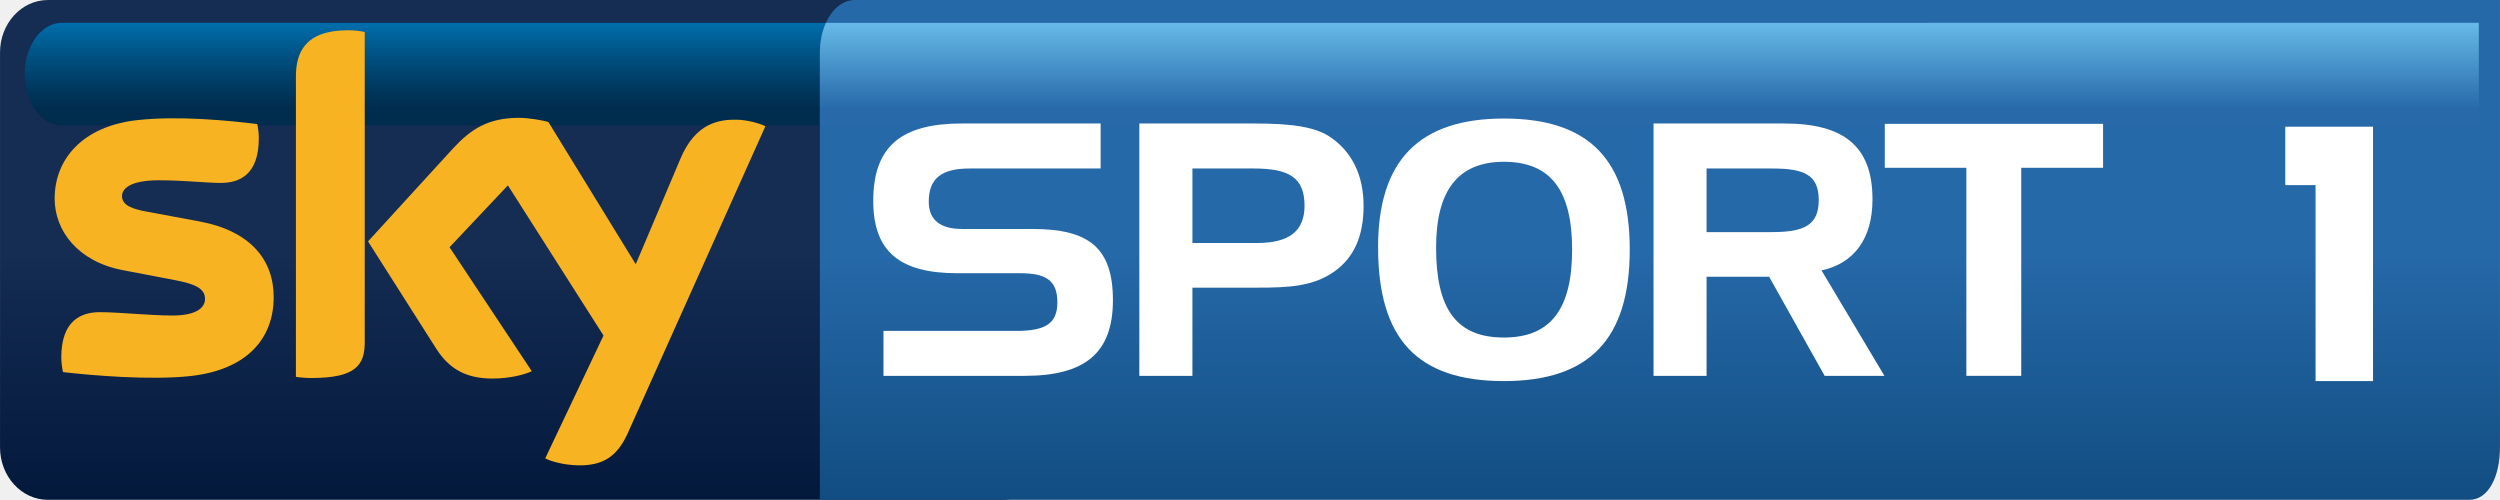
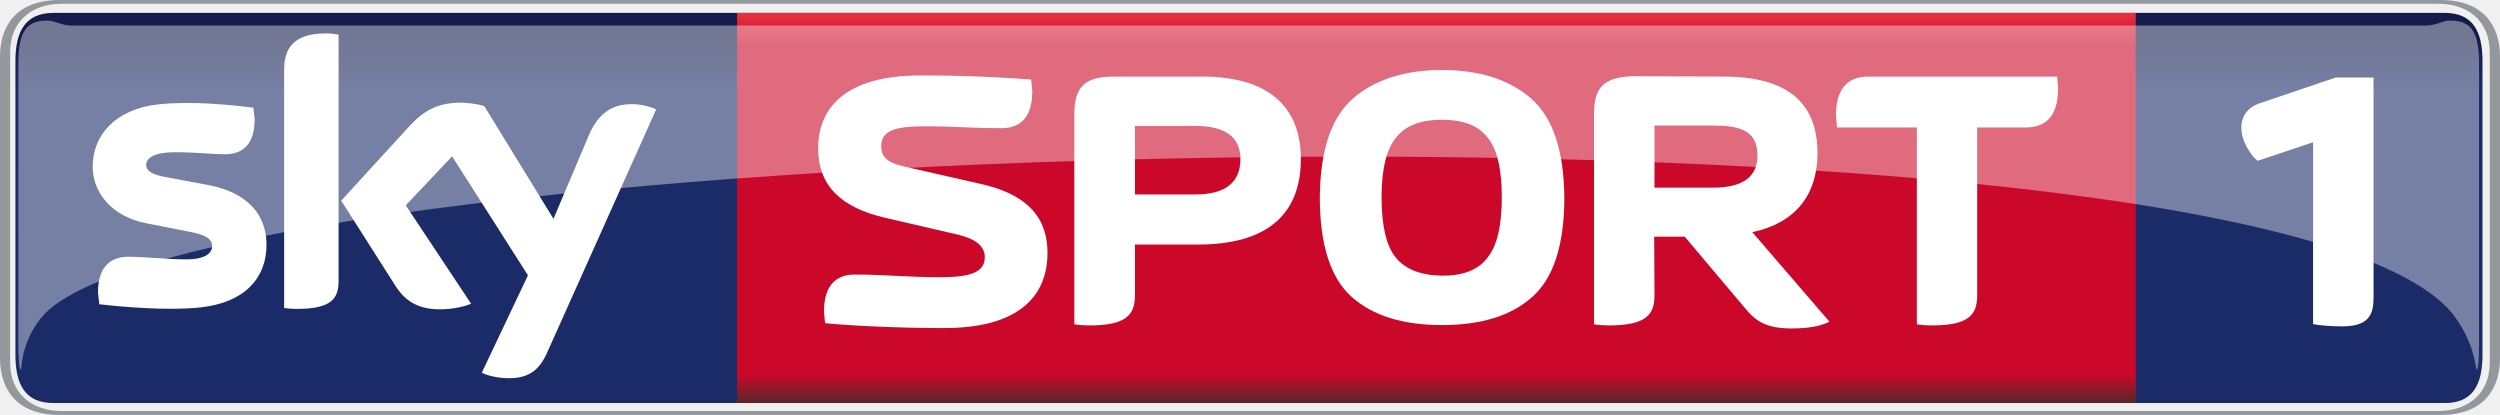
- <svg xmlns="http://www.w3.org/2000/svg" xml:space="preserve" height="119.96" viewBox="0 0 600 119.962" width="600" version="1.1" y="0px" x="0px" enable-background="new 0 0 595.276 841.89">
+ <svg xmlns="http://www.w3.org/2000/svg" height="99.592" width="600" version="1.1" viewBox="0 0 158.75 26.35">
  <defs>
-     <linearGradient id="f" y2="776.89" gradientUnits="userSpaceOnUse" gradientTransform="matrix(-8.2898e-7,24.604,-17.017,-1.1986e-6,392.29,5.468768)" y1="776.89" x1="0" x2="1">
-       <stop stop-color="#66bae8" offset="0" />
-       <stop stop-color="#2769a9" offset=".844" />
-       <stop stop-color="#2769a9" offset="1" />
+     <linearGradient id="c" gradientUnits="userSpaceOnUse" gradientTransform="matrix(0 -24.773 -18.293 0 91.223 25.582)" x1="0" x2="1" y1="0" y2="0">
+       <stop stop-color="#5a252a" offset="0" />
+       <stop stop-color="#cb082a" offset=".074" />
+       <stop stop-color="#cb082a" offset=".916" />
+       <stop stop-color="#e73440" offset="1" />
    </linearGradient>
-     <linearGradient id="e" gradientUnits="userSpaceOnUse" gradientTransform="matrix(-3.3282e-6,-119.97,83.283,-4.7943e-6,398.39,119.9635)" x1="0" x2="1" y1="0" y2="0">
-       <stop stop-color="#114d81" offset="0" />
-       <stop stop-color="#2669a9" offset=".495" />
-       <stop stop-color="#2669a9" offset="1" />
-     </linearGradient>
-     <linearGradient id="a" gradientUnits="userSpaceOnUse" gradientTransform="matrix(-1.1986e-6,24.604,-24.604,-1.1986e-6,109.07,5.468768)" x1="0" x2="1" y1="0" y2="0">
-       <stop stop-color="#006EAB" offset="0" />
-       <stop stop-color="#005385" offset=".299" />
-       <stop stop-color="#00375D" offset=".657" />
-       <stop stop-color="#002C4E" offset=".844" />
-       <stop stop-color="#002C4E" offset="1" />
-     </linearGradient>
-     <linearGradient id="b" y2="776.69" gradientUnits="userSpaceOnUse" gradientTransform="matrix(-4.7943e-6,-119.97,119.97,-4.7943e-6,125.94,119.9635)" y1="776.69" x1="0" x2="1">
-       <stop stop-color="#03193c" offset="0" />
-       <stop stop-color="#152c53" offset=".495" />
-       <stop stop-color="#152c53" offset="1" />
+     <linearGradient id="b" gradientUnits="userSpaceOnUse" gradientTransform="matrix(0 95.201 -87.015 0 353.34 2.3035)" x1="0" x2="1" y1="0" y2="0">
+       <stop stop-color="#141c4b" offset="0" />
+       <stop stop-color="#1a2b68" offset=".036" />
+       <stop stop-color="#1a2b68" offset=".895" />
+       <stop stop-color="#141c4b" offset="1" />
    </linearGradient>
  </defs>
-   <path fill="url(#b)" d="m11.507 0.004c-6.365 0-11.507 5.633-11.507 12.597v94.759c0 6.96 5.142 12.6 11.507 12.6h228.89c6.34 0 11.5-5.64 11.5-12.6v-94.759c0-6.965-5.16-12.598-11.5-12.598l-228.89-0z" />
-   <path fill="url(#a)" d="m14.799 5.481c-4.902 0-8.881 5.513-8.881 12.297 0 6.797 3.979 12.297 8.881 12.297h188.54c4.9 0 8.89-5.5 8.89-12.297 0 0-3.99-12.297-8.89-12.297l-188.54-0.001z" />
-   <path fill="#f8b322" d="m65.682 71.288c0 10.14-6.604 17.524-20.063 18.974-9.72 1.043-23.806-0.178-30.506-0.958-0.228-1.078-0.407-2.432-0.407-3.523 0-8.834 4.746-10.859 9.229-10.859 4.663 0 11.998 0.802 17.439 0.802 6.018 0 7.826-2.025 7.826-3.979 0-2.529-2.397-3.573-7.06-4.483l-12.775-2.445c-10.597-2.037-16.254-9.373-16.254-17.151 0-9.469 6.701-17.392 19.874-18.843 9.972-1.09 22.102 0.132 28.753 0.948 0.228 1.126 0.373 2.217 0.373 3.391 0 8.834-4.664 10.741-9.146 10.741-3.453 0-8.786-0.636-14.899-0.636-6.209 0-8.787 1.713-8.787 3.798 0 2.219 2.447 3.129 6.331 3.801l12.189 2.266c12.5 2.312 17.883 9.42 17.883 18.157m21.851 10.872c0 5.431-2.134 8.559-12.717 8.559-1.404 0-2.625-0.096-3.801-0.275v-71.99c0-5.478 1.847-11.194 12.538-11.194 1.355-0 2.709 0.143 3.98 0.419v74.483zm43.307 27.849c1.4 0.71 4.26 1.57 7.84 1.67 6.16 0.13 9.5-2.22 12-7.75l33.01-73.621c-1.36-0.718-4.39-1.533-6.85-1.581-4.24-0.085-9.96 0.766-13.58 9.467l-10.68 25.221-20.97-34.137c-1.36-0.408-4.67-0.996-7.06-0.996-7.42 0-11.54 2.709-15.85 7.371l-20.375 22.284 16.405 25.806c3.03 4.711 7 7.108 13.48 7.108 4.27 0 7.79-0.996 9.42-1.761l-19.74-29.751 14-14.85 22.95 36.04-13.99 29.48z" />
-   <path fill="url(#e)" d="m205.13 0.004c-4.62 0-8.36 5.55-8.36 12.597v107.36h395.87c4.6 0 7.36-5.64 7.36-12.6v-107.36l-394.87-0.001z" />
-   <path fill="url(#f)" d="m198.21 5.481c-0.9 2.014-1.44 4.459-1.44 7.12v17.475h398.15v-24.596l-396.71 0.001z" />
+   <path d="m3.364 0.818c-1.757 0.019-2.385 1.167-2.385 3.07v18.631c0 1.92 0.628 3.073 2.41 3.073h151.86c1.77 0 2.39-1.153 2.39-3.073v-18.631c0-1.904-0.61-3.051-2.37-3.071-50.64 0-101.27 0-151.91 0z" stroke-width="9.925" fill="url(#b)" />
+   <path stroke-width="3.051" d="m46.806 25.593h88.814z" />
+   <path d="m3.794 0c-2.9 0-3.794 1.8-3.794 3.599v19.14c0 1.799 0.894 3.611 3.791 3.611h151.16 0.01c2.89 0 3.79-1.812 3.79-3.611v-19.14c0-1.8-0.9-3.599-3.79-3.599h-151.17zm0.126 0.238h150.9c1.96 0 3.28 1.156 3.28 3.075v19.712c0 1.918-1.32 3.075-3.28 3.075h-150.9c-1.955 0-3.276-1.157-3.276-3.075v-19.712c0-1.919 1.322-3.075 3.277-3.075z" stroke-width="4.454" fill="#94979c" />
+   <path stroke-width="2.36" fill="url(#c)" d="m46.806 25.593h88.814v-24.775h-88.814z" />
  <g fill="#fff">
-     <path d="m232.69 40.439c-6.67 0-9.79 2.361-9.79 7.934 0 4.388 2.71 6.581 8.02 6.581h16.87c13.5 0 19.31 4.47 19.31 17.116 0 12.742-6.82 18.134-21.17 18.134h-33.9v-10.787h31.87c6.76 0 9.87-1.605 9.87-6.844 0-5.394-2.86-7.001-9.03-7.001h-15.01c-13.83 0-20.15-5.225-20.15-17.369 0-13.159 6.83-18.565 21.25-18.565h33.32v10.8h-31.46z" />
-     <path d="m286.18 40.439v17.883h15.53c7.68 0 11.38-2.864 11.38-8.941 0-6.748-3.7-8.942-12.15-8.942h-14.76zm14.94-10.799c8.27 0 14.08 0.683 17.8 3.032 5.38 3.464 8.34 9.205 8.34 16.707 0 7.253-2.27 12.407-7 15.775-5.14 3.632-11.04 3.883-18.63 3.883h-15.45v21.167h-12.74v-60.566h27.68z" />
-     <path d="m344.66 59.411c0 14.766 4.88 21.599 16.28 21.599 11.21 0 16.37-6.833 16.37-21.095 0-14.251-5.16-21.084-16.37-21.084-10.97 0-16.28 6.831-16.28 20.58m16.28-30.962c20.57 0 30.2 10.045 30.2 31.464 0 21.431-9.63 31.547-30.2 31.547-20.83 0-30.2-10.116-30.2-32.134 0-20.832 9.86-30.877 30.2-30.877" />
-     <path d="m409.58 40.439v15.269h15.6c7.61 0 11.32-1.521 11.32-7.683 0-6.232-3.71-7.586-11.32-7.586h-15.6zm18.66-10.799c14.33 0 21.16 5.49 21.16 18.218 0 9.374-4.39 15.355-12.23 17.043l15.1 25.305h-14.35l-13.32-23.781h-15.02v23.781h-12.73v-60.566h31.39z" />
-     <path d="m452.35 40.269v-10.547h52.39v10.547h-19.64v49.934h-13.17v-49.934h-19.58z" />
-     <path d="m548.47 44.427h7.27v47.033h13.79v-61.053h-21.06z" />
+     <path opacity=".4" d="m155.72 19.904c1.31 1.668 1.48 3.239 1.53 3.583 0.13 0 0.17-0.734 0.17-1.832v-17.619c0-2.042-0.51-2.73-1.85-2.73-0.45 0-0.9 0.314-1.5 0.314h-149.55c-0.605 0-1.057-0.314-1.508-0.314-1.334 0-1.846 0.688-1.846 2.73l-0.004 17.619c0 1.098 0.047 1.832 0.174 1.832 0.047-0.343 0.085-2.038 1.521-3.583 11.465-11.462 140.51-14.98 152.87 0" stroke-width="2.417" />
+     <g stroke-width="1.178">
+       <path d="m16.924 15.54c0 2.122-1.394 3.683-4.207 3.981-2.049 0.226-5.006-0.036-6.412-0.203l-0.084-0.739c0-1.846 1.002-2.276 1.943-2.276 0.977 0 2.514 0.167 3.659 0.167 1.263 0 1.644-0.429 1.644-0.834 0-0.525-0.513-0.751-1.49-0.93l-2.67-0.524c-2.228-0.429-3.42-1.967-3.42-3.599 0-1.979 1.406-3.647 4.172-3.957 2.097-0.226 4.636 0.035 6.03 0.214l0.083 0.704c0 1.858-0.977 2.252-1.918 2.252-0.727 0-1.848-0.131-3.123-0.131-1.312 0-1.848 0.357-1.848 0.799 0 0.464 0.513 0.655 1.335 0.798l2.551 0.477c2.623 0.476 3.754 1.967 3.754 3.801m4.577 2.289c0 1.132-0.441 1.787-2.669 1.787-0.287 0-0.55-0.023-0.788-0.059v-15.1c0-1.145 0.382-2.336 2.622-2.336 0.287 0 0.573 0.024 0.835 0.084v15.624m9.093 5.84c0.286 0.142 0.883 0.333 1.633 0.345 1.299 0.025 2.002-0.464 2.515-1.62l6.924-15.446c-0.286-0.155-0.918-0.322-1.431-0.334-0.893-0.012-2.084 0.166-2.848 1.99l-2.24 5.291-4.397-7.162c-0.287-0.095-0.979-0.214-1.491-0.214-1.548 0-2.419 0.572-3.312 1.55l-4.279 4.671 3.444 5.411c0.632 0.99 1.466 1.49 2.825 1.49 0.893 0 1.632-0.202 1.978-0.357l-4.148-6.246 2.944-3.111 4.815 7.556-2.932 6.186" />
+       <path d="m66.515 16.065c0-2.574-1.668-3.825-4.339-4.41l-4.671-1.06c-0.846-0.191-1.549-0.441-1.549-1.3 0-0.917 0.727-1.275 2.681-1.275 2.325 0 2.861 0.119 4.958 0.119 0.965 0 1.955-0.441 1.955-2.359l-0.072-0.727c-1.406-0.119-3.933-0.263-7.043-0.263-4.696 0-6.483 2.027-6.483 4.625 0 2.431 1.525 3.778 4.242 4.41l4.672 1.084c1.084 0.262 1.669 0.727 1.669 1.418 0 0.918-0.823 1.275-2.778 1.275-2.312 0-3.372-0.167-5.482-0.167-0.965 0-1.954 0.454-1.954 2.36l0.071 0.727c1.418 0.143 4.457 0.31 7.568 0.31 4.696 0 6.555-2.002 6.555-4.767" />
+       <path d="m105.04 15.028h1.94l3.8 4.504c0.7 0.871 1.38 1.324 2.99 1.324 1.08 0 1.82-0.143 2.4-0.429l-4.9-5.685c2.75-0.584 4.14-2.383 4.14-5.017 0-3.255-1.97-4.863-5.98-4.863l-5.75-0.024c-1.86 0.071-2.46 0.715-2.46 2.407v13.348c0.27 0.047 0.6 0.071 0.94 0.071 2.36 0 2.9-0.679 2.9-1.907l-0.02-3.73m0.02-3.11v-3.945h3.7c1.59 0 2.84 0.238 2.84 1.895 0 1.382-0.95 2.05-2.84 2.05h-3.7" />
+       <path d="m68.219 20.594c0.286 0.047 0.62 0.071 0.942 0.071 2.36 0 2.908-0.679 2.908-1.907v-3.23h4.004c4.362 0 6.531-1.894 6.531-5.434 0-3.408-2.169-5.232-6.268-5.232h-5.638c-1.895 0-2.479 0.739-2.479 2.407v13.325m3.85-8.247v-4.351h3.838c1.906 0 2.86 0.715 2.86 2.098 0 1.489-0.954 2.253-2.86 2.253h-3.838" />
+       <path d="m91.571 20.641c2.474 0 4.383-0.584 5.726-1.787 1.344-1.18 2.039-3.302 2.039-6.329-0.035-2.967-0.719-5.041-2.109-6.269-1.391-1.203-3.276-1.811-5.656-1.811-2.388 0-4.271 0.608-5.666 1.811-1.382 1.228-2.073 3.302-2.097 6.269 0 3.027 0.691 5.149 2.026 6.329 1.347 1.203 3.266 1.787 5.737 1.787m3.794-8.116c0 1.824-0.306 3.099-0.919 3.849-0.589 0.776-1.556 1.133-2.875 1.133-1.356-0.024-2.317-0.405-2.924-1.133-0.608-0.727-0.918-2.002-0.918-3.849 0-1.811 0.322-3.086 0.942-3.813 0.608-0.762 1.568-1.109 2.9-1.109 1.319 0 2.262 0.346 2.875 1.109 0.613 0.727 0.919 2.002 0.919 3.813" />
+       <path d="m125.55 8.092h3.09c1.03 0 2.05-0.466 2.05-2.479l-0.06-0.751h-12c-1.02 0-2.05 0.477-2.05 2.479l0.07 0.751h5.07v12.502c0.28 0.047 0.61 0.071 0.94 0.071 2.36 0 2.89-0.679 2.89-1.907v-10.666" />
+       <path d="m143.36 10.213c-0.19-0.166-0.36-0.31-0.6-0.727-0.65-1.037-0.68-2.407 0.67-2.908l4.89-1.656h2.4v13.979c0 1.073-0.29 1.824-2.01 1.824-0.69 0-1.5-0.072-1.83-0.144v-11.548l-3.52 1.18" />
+     </g>
  </g>
</svg>
